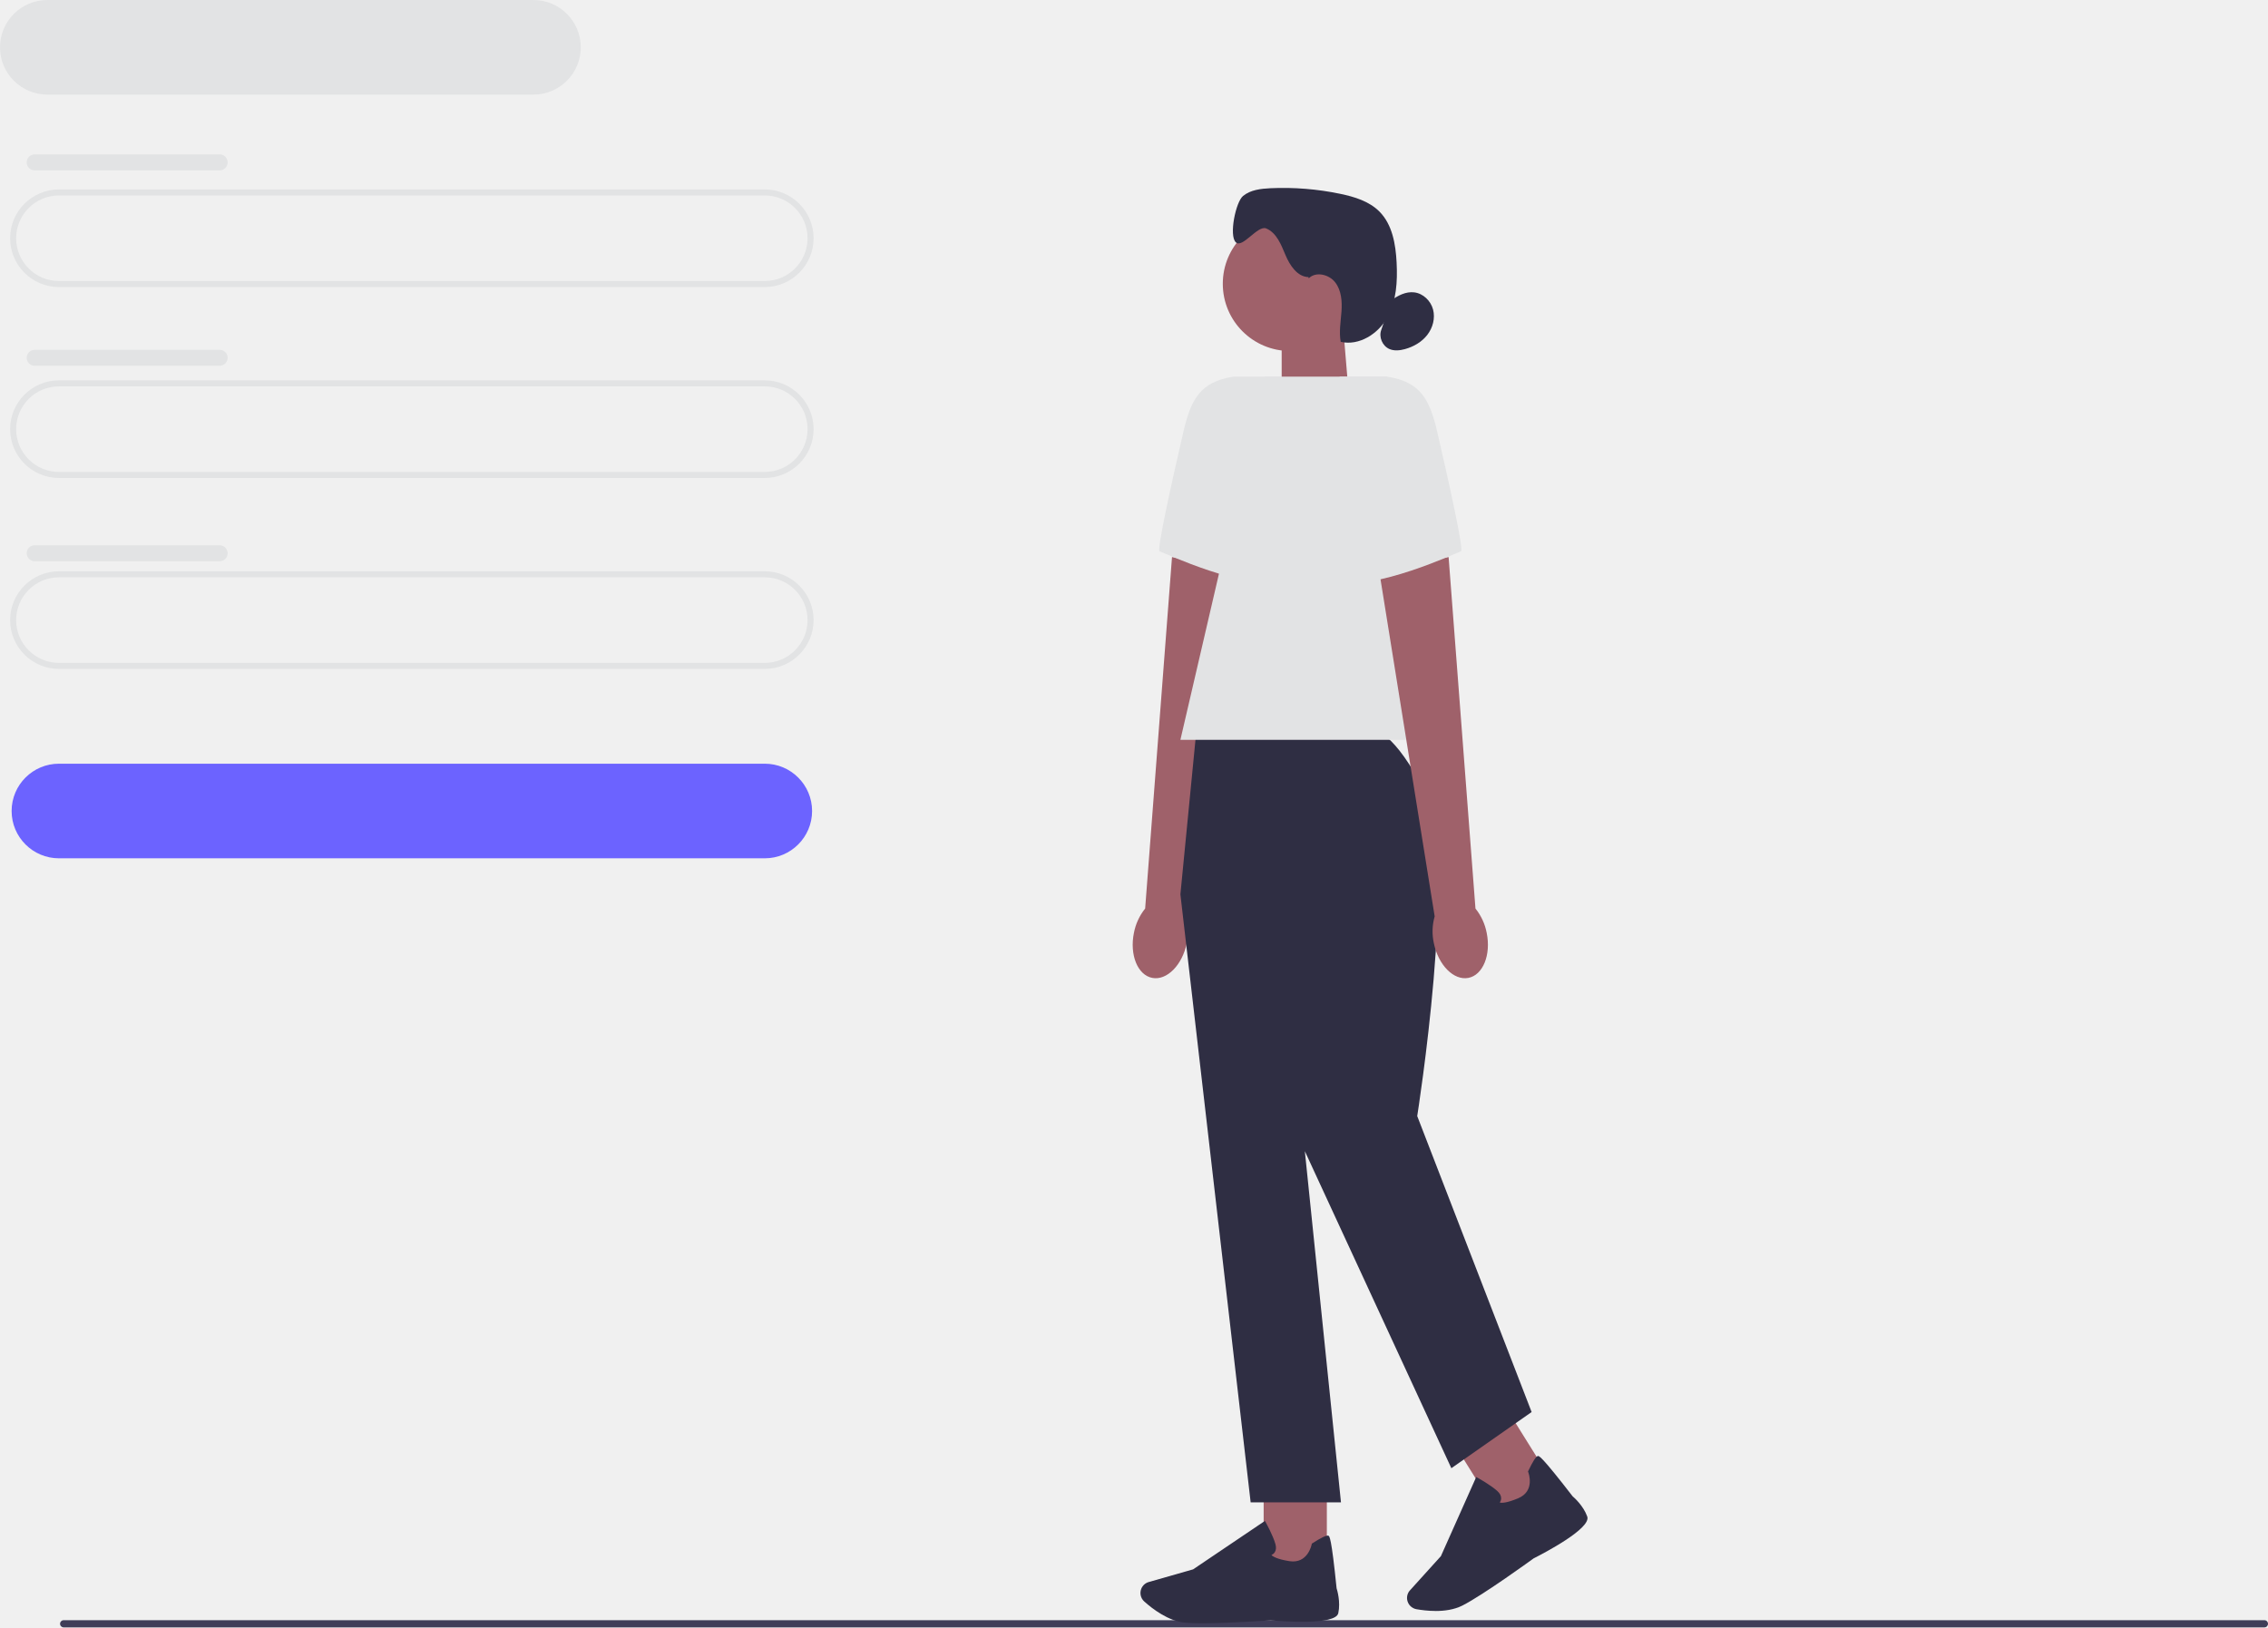
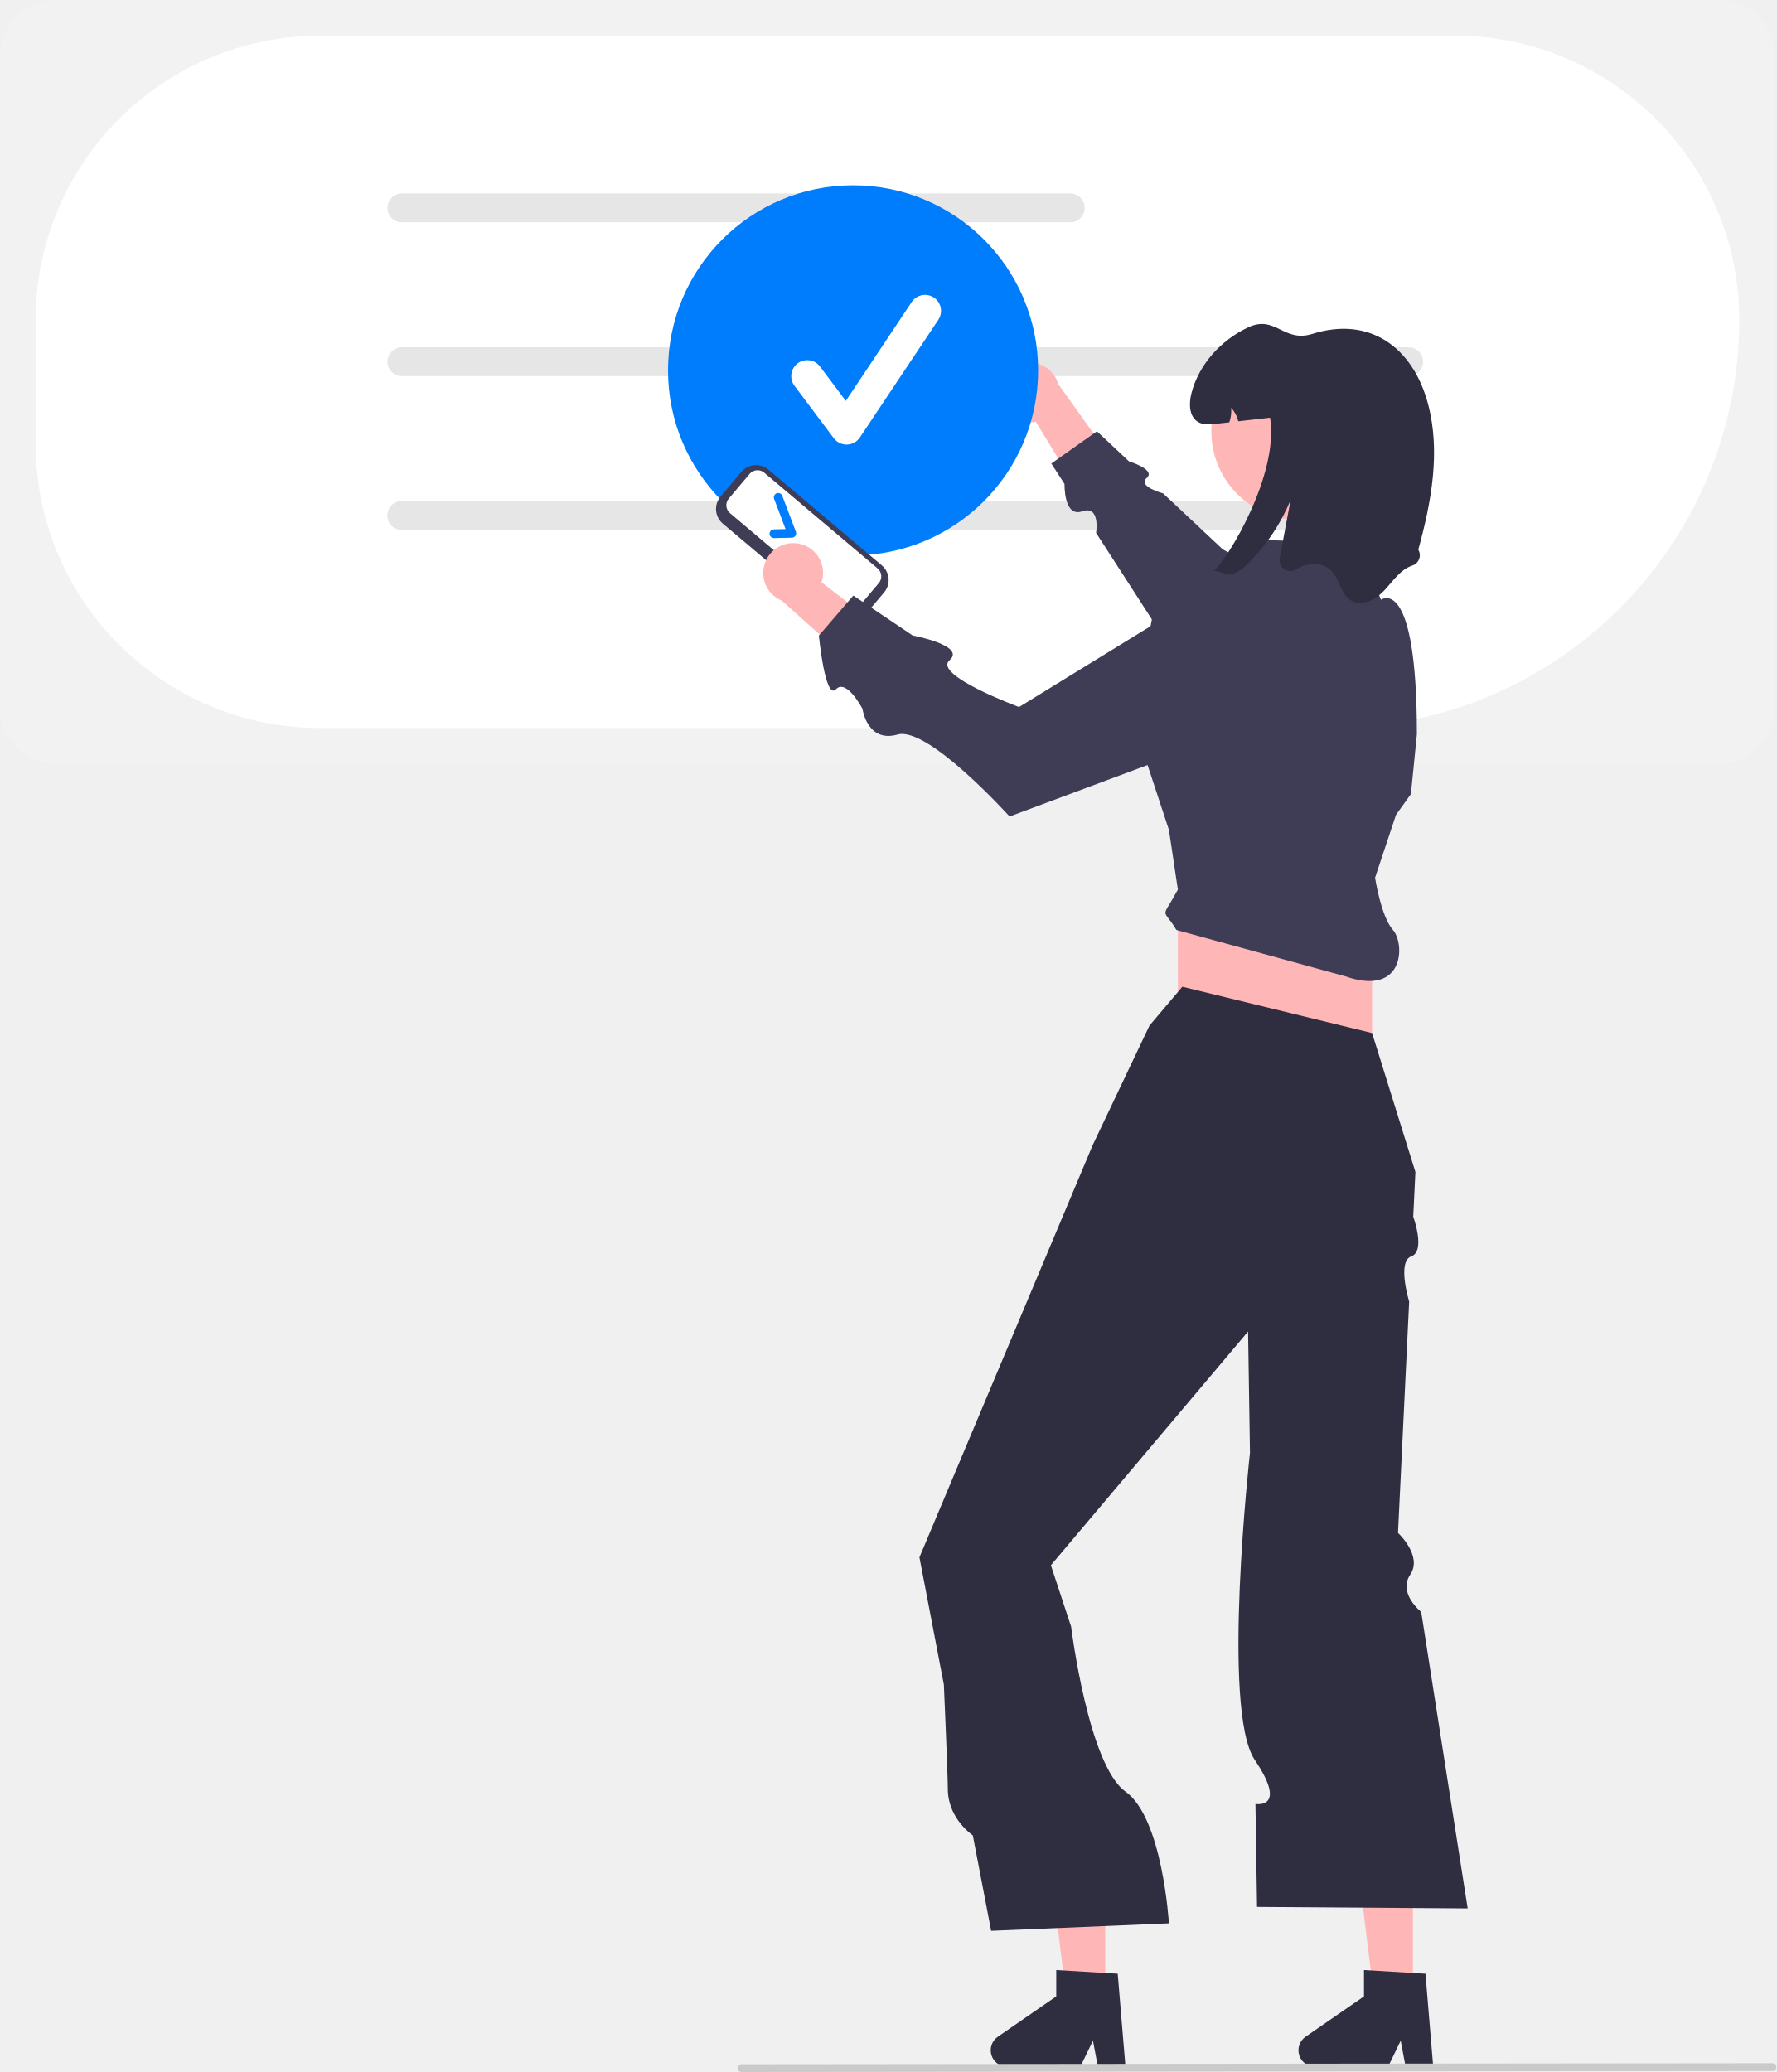
- <svg xmlns="http://www.w3.org/2000/svg" width="751.57" height="539.42" viewBox="0 0 751.57 539.42">
-   <path d="m19.9,538.23c0,.66.53,1.19,1.19,1.19h729.29c.66,0,1.19-.53,1.19-1.19s-.53-1.19-1.19-1.19H21.09c-.66,0-1.19.53-1.19,1.19Z" fill="#3f3d58" />
-   <path d="m253.43,95.15H19.53c-8.92,0-16.18-7.26-16.18-16.18s7.26-16.18,16.18-16.18h233.9c8.92,0,16.18,7.26,16.18,16.18s-7.26,16.18-16.18,16.18ZM19.53,64.79c-7.82,0-14.18,6.36-14.18,14.18s6.36,14.18,14.18,14.18h233.9c7.82,0,14.18-6.36,14.18-14.18s-6.36-14.18-14.18-14.18H19.53Z" fill="#e2e3e4" />
-   <path d="m253.43,284.5H19.53c-8.65,0-15.68-7.03-15.68-15.68s7.03-15.68,15.68-15.68h233.9c8.65,0,15.68,7.03,15.68,15.68s-7.03,15.68-15.68,15.68Z" fill="#6c63ff" />
-   <path d="m176.78,31.36H15.68C7.03,31.36,0,24.33,0,15.68S7.03,0,15.68,0h161.1c8.65,0,15.68,7.03,15.68,15.68s-7.03,15.68-15.68,15.68Z" fill="#e2e3e4" />
-   <path d="m253.43,158.43H19.53c-8.92,0-16.18-7.26-16.18-16.18s7.26-16.18,16.18-16.18h233.9c8.92,0,16.18,7.26,16.18,16.18s-7.26,16.18-16.18,16.18Zm-233.9-30.36c-7.82,0-14.18,6.36-14.18,14.18s6.36,14.18,14.18,14.18h233.9c7.82,0,14.18-6.36,14.18-14.18s-6.36-14.18-14.18-14.18H19.53Z" fill="#e2e3e4" />
-   <path d="m253.43,221.72H19.53c-8.92,0-16.18-7.26-16.18-16.18s7.26-16.18,16.18-16.18h233.9c8.92,0,16.18,7.26,16.18,16.18s-7.26,16.18-16.18,16.18Zm-233.9-30.36c-7.82,0-14.18,6.36-14.18,14.18s6.36,14.18,14.18,14.18h233.9c7.82,0,14.18-6.36,14.18-14.18s-6.36-14.18-14.18-14.18H19.53Z" fill="#e2e3e4" />
-   <path d="m11.49,51.17h61.3c1.46,0,2.65,1.18,2.65,2.65h0c0,1.46-1.19,2.65-2.65,2.65H11.49c-1.46,0-2.65-1.18-2.65-2.65h0c0-1.46,1.19-2.65,2.65-2.65Z" fill="#e2e3e4" />
-   <path d="m11.49,115.95h61.3c1.46,0,2.65,1.18,2.65,2.64h0c0,1.46-1.19,2.65-2.65,2.65H11.49c-1.46,0-2.65-1.18-2.65-2.64h0c0-1.46,1.19-2.65,2.65-2.65Z" fill="#e2e3e4" />
-   <path d="m11.49,180.74h61.3c1.46,0,2.65,1.18,2.65,2.65h0c0,1.46-1.19,2.64-2.65,2.64H11.49c-1.46,0-2.65-1.18-2.65-2.65h0c0-1.46,1.19-2.64,2.65-2.64Z" fill="#e2e3e4" />
-   <g>
-     <polygon points="447.08 132.26 424.72 139.62 424.72 107.43 445.01 107.43 447.08 132.26" fill="#9f616a" />
-     <circle cx="427.49" cy="94.06" r="22.28" fill="#9f616a" />
-     <path d="m433.61,91.85c-3.73-.11-6.18-3.88-7.63-7.32s-2.94-7.39-6.4-8.81c-2.83-1.16-7.82,6.69-10.05,4.6-2.33-2.18-.06-13.37,2.41-15.38,2.47-2.01,5.85-2.4,9.03-2.55,7.76-.36,15.57.27,23.18,1.86,4.71.98,9.55,2.46,12.95,5.86,4.3,4.32,5.4,10.83,5.71,16.92.32,6.23-.04,12.75-3.07,18.2s-9.37,9.47-15.45,8.08c-.61-3.3.01-6.69.25-10.05.23-3.35-.01-6.97-2.06-9.64-2.04-2.67-6.42-3.73-8.8-1.36" fill="#2f2e43" />
-     <path d="m461.02,99.57c2.23-1.63,4.9-3,7.64-2.66,2.96.36,5.47,2.8,6.23,5.69s-.09,6.07-1.93,8.43c-1.83,2.36-4.56,3.92-7.44,4.7-1.67.45-3.5.64-5.09-.04-2.34-1.01-3.61-4-2.69-6.38" fill="#2f2e43" />
-     <g>
-       <path id="uuid-00bc58e7-734f-4d7c-a085-03c0cd267642-173" d="m375.76,309.2c-1.49,7.32,1.24,14.01,6.08,14.94s9.97-4.26,11.45-11.58c.63-2.92.53-5.94-.29-8.82l18.43-114.75-23.05-4.34-8.9,116.5c-1.89,2.36-3.16,5.12-3.72,8.06h0Z" fill="#9f616a" />
-       <path d="m424.48,124.85h-15.73c-11.12,1.69-14.14,7.62-16.67,18.58-3.86,16.72-8.79,38.98-7.81,39.31,1.57.52,28.35,13.12,42,10.24l-1.79-68.13h0Z" fill="#e2e3e4" />
-     </g>
-     <rect x="418.75" y="490.36" width="20.94" height="29.71" fill="#9f616a" />
-     <path d="m398.36,538.05c-2.2,0-4.16-.05-5.64-.19-5.56-.51-10.87-4.62-13.54-7.02-1.2-1.08-1.58-2.8-.96-4.28h0c.45-1.06,1.34-1.86,2.45-2.17l14.7-4.2,23.8-16.06.27.48c.1.18,2.44,4.39,3.22,7.23.3,1.08.22,1.98-.23,2.68-.31.48-.75.76-1.1.92.43.45,1.78,1.37,5.94,2.03,6.07.96,7.35-5.33,7.4-5.59l.04-.21.18-.12c2.89-1.86,4.67-2.71,5.28-2.53.38.11,1.02.31,2.75,17.44.17.54,1.38,4.48.56,8.25-.89,4.1-18.81,2.69-22.4,2.37-.1.01-13.52.97-22.71.97h0Z" fill="#2f2e43" />
-     <rect x="487.82" y="470.31" width="20.94" height="29.71" transform="translate(-181.25 337.18) rotate(-31.95)" fill="#9f616a" />
-     <path d="m475.72,533.98c-2.46,0-4.72-.3-6.33-.58-1.58-.28-2.82-1.54-3.08-3.12h0c-.18-1.14.15-2.29.93-3.14l10.25-11.34,11.7-26.22.48.26c.18.1,4.39,2.43,6.56,4.43.83.76,1.24,1.57,1.22,2.4-.01.58-.23,1.04-.45,1.37.6.16,2.23.22,6.11-1.42,5.66-2.39,3.42-8.41,3.32-8.66l-.08-.2.09-.19c1.47-3.11,2.52-4.77,3.14-4.94.39-.11,1.03-.28,11.56,13.35.43.36,3.54,3.07,4.84,6.7,1.41,3.95-14.54,12.24-17.75,13.86-.1.08-16.79,12.21-23.65,15.66-2.72,1.37-5.94,1.79-8.87,1.79h0Z" fill="#2f2e43" />
-     <path d="m455.11,241.91h-58.63l-5.32,54.54,23.28,201.52h29.93l-11.97-116.39,48.55,105.08,26.6-18.62-37.91-98.1s13.54-85.46,2.9-106.75c-10.64-21.28-17.43-21.28-17.43-21.28h0Z" fill="#2f2e43" />
-     <polygon points="484.28 245.23 391.16 245.23 419.1 124.85 459.67 124.85 484.28 245.23" fill="#e2e3e4" />
-     <path id="uuid-ece83039-1aa0-468e-a846-e0cb6ecd6032-174" d="m492.66,309.2c1.49,7.32-1.24,14.01-6.08,14.94s-9.97-4.26-11.45-11.58c-.63-2.92-.53-5.94.29-8.82l-18.43-114.75,23.05-4.34,8.9,116.5c1.89,2.36,3.16,5.12,3.72,8.06h0Z" fill="#9f616a" />
-     <path d="m443.94,124.85h15.73c11.12,1.69,14.14,7.62,16.67,18.58,3.86,16.72,8.79,38.98,7.81,39.31-1.57.52-28.35,13.12-42,10.24l1.79-68.13h0Z" fill="#e2e3e4" />
-   </g>
+ <svg xmlns="http://www.w3.org/2000/svg" data-name="Layer 1" width="543.219" height="633.601" viewBox="0 0 543.219 633.601">
+   <path d="M854.052,366.728H345.482a17.112,17.112,0,0,1-17.092-17.092V150.291a17.112,17.112,0,0,1,17.092-17.092H854.052a17.112,17.112,0,0,1,17.092,17.092V349.636A17.112,17.112,0,0,1,854.052,366.728Z" transform="translate(-328.3903 -133.1994)" fill="#f2f2f2" />
+   <path d="M735.442,355.827H426.21a87.014,87.014,0,0,1-86.916-86.916V231.026a87.015,87.015,0,0,1,86.916-86.917h347.118a87.015,87.015,0,0,1,86.916,86.917A124.943,124.943,0,0,1,735.442,355.827Z" transform="translate(-328.3903 -133.1994)" fill="#fff" />
+   <path d="M655.673,201.175H451.267a4.408,4.408,0,1,1,0-8.816H655.673a4.408,4.408,0,0,1,0,8.816Z" transform="translate(-328.3903 -133.1994)" fill="#e6e6e6" />
+   <path d="M759.147,248.206H451.267a4.408,4.408,0,1,1,0-8.816H759.147a4.408,4.408,0,0,1,0,8.816Z" transform="translate(-328.3903 -133.1994)" fill="#e6e6e6" />
+   <path d="M759.147,295.237H451.267a4.408,4.408,0,1,1,0-8.816H759.147a4.408,4.408,0,0,1,0,8.816Z" transform="translate(-328.3903 -133.1994)" fill="#e6e6e6" />
+   <path d="M759.147,295.237H451.267a4.408,4.408,0,1,1,0-8.816H759.147a4.408,4.408,0,0,1,0,8.816Z" transform="translate(-328.3903 -133.1994)" fill="#e6e6e6" />
+   <path d="M634.103,253.604a9.088,9.088,0,0,0,11.007,8.547l16.811,27.578,7.155-15.182L652.015,250.686a9.138,9.138,0,0,0-17.912,2.918Z" transform="translate(-328.3903 -133.1994)" fill="#ffb6b6" />
+   <path d="M760.255,332.64,702.323,301.216,684.05,284.072s-7.944-2.127-5.02-4.71-5.408-5.074-5.408-5.074l-9.809-9.203L649.873,274.948l4.034,6.253s-.278,10.352,5.393,8.361,4.254,6.594,4.254,6.594l33.85,52.471Z" transform="translate(-328.3903 -133.1994)" fill="#3f3d56" />
+   <circle cx="260.855" cy="113.249" r="56.586" fill="#007dfc" />
+   <polygon points="432.044 611.601 420.278 611.601 414.679 566.219 432.044 566.219 432.044 611.601" fill="#ffb6b6" />
+   <path d="M766.644,765.186h-8.438l-1.506-7.966-3.857,7.966H730.465a5.031,5.031,0,0,1-2.859-9.17l17.871-12.342V735.62l18.797,1.122Z" transform="translate(-328.3903 -133.1994)" fill="#2f2e41" />
+   <polygon points="337.942 611.601 326.176 611.601 320.577 566.219 337.942 566.219 337.942 611.601" fill="#ffb6b6" />
+   <path d="M672.542,765.186h-8.438l-1.506-7.966L658.741,765.186H636.363a5.031,5.031,0,0,1-2.859-9.17l17.871-12.342V735.62l18.797,1.122Z" transform="translate(-328.3903 -133.1994)" fill="#2f2e41" />
+   <rect x="360.175" y="268.381" width="59.385" height="67.607" fill="#ffb6b6" />
+   <path d="M689.936,434.927l-10.05,11.877L662.527,483.349,618.788,587.418l-9.25,22.009,7.47,38.907s1.209,27.411,1.209,31.898c0,9.136,7.641,14.198,7.641,14.198l5.606,29.198,54.36-2.284s-1.897-32.185-13.282-40.303-16.619-50.429-16.619-50.429l-6.186-18.772,60.298-71.478.389,24.985.188,12.093s-8.83,78.656,1.463,93.921.21,13.469.21,13.469l.49,31.488,64.41.457L762.976,626.121s-7.215-5.697-3.355-11.424-3.742-12.741-3.742-12.741l3.41-70.772s-3.775-12.224.665-13.813.583-12.101.583-12.101l.66-13.698-13.247-42.483Z" transform="translate(-328.3903 -133.1994)" fill="#2f2e41" />
+   <path d="M748.864,401.581l6.395-19.186,4.568-6.395,1.827-18.272c0-49.335-11.004-41.12-11.004-41.12l-6.354-17.351-29.236-.914L696.331,316.158l-15.531,5.482-6.082,31.602,11.107,33.721,2.741,18.272c-5.228,9.652-4.786,5.087-.457,12.334l51.619,14.161c18.272,6.395,18.272-10.05,14.608-14.161C750.672,413.458,748.864,401.581,748.864,401.581Z" transform="translate(-328.3903 -133.1994)" fill="#3f3d56" />
+   <circle cx="397.511" cy="131.907" r="27.102" fill="#ffb6b6" />
+   <path d="M699.506,307.834" transform="translate(-328.3903 -133.1994)" fill="#2f2e41" />
+   <path d="M762.084,301.284a3.329,3.329,0,0,1-1.855,4.87c-3.636,1.206-5.875,4.723-8.487,7.537-2.604,2.805-6.797,5.135-10.123,3.225-3.316-1.9-3.545-6.752-6.322-9.383-2.704-2.558-7.199-2.248-10.379-.302l-.095.058a3.351,3.351,0,0,1-5.127-3.41q1.671-8.887,3.34-17.772a59.761,59.761,0,0,1-12.507,18.912,13.757,13.757,0,0,1-5.427,3.819c-1.9.603-3.746-1.361-5.591-1.005,4.586-4.011,20.008-29.72,17.249-46.905q-4.865.548-9.73,1.096A8.943,8.943,0,0,0,704.855,257.924a10.51,10.51,0,0,1-.557,4.413c-1.352.155-2.713.302-4.066.457-1.882.21-3.929.393-5.546-.594-2.695-1.644-2.777-5.536-2.01-8.606,2.248-8.926,9.063-16.39,17.404-20.3,8.341-3.901,10.808,4.787,19.597,2.01,17.359-5.482,30.661,3.892,35.348,21.287C768.963,271.181,766.104,286.666,762.084,301.284Z" transform="translate(-328.3903 -133.1994)" fill="#2f2e41" />
+   <path d="M837.116,765.776H803.929l-.143-.259c-.424-.77-.834-1.585-1.217-2.423-3.418-7.318-4.863-15.688-6.138-23.073l-.96-5.566a3.437,3.437,0,0,1,5.41-3.362q7.565,5.505,15.136,10.999c1.911,1.391,4.094,3,6.184,4.739.202-.979.413-1.962.624-2.931a3.439,3.439,0,0,1,6.281-1.086l3.883,6.238c2.832,4.556,5.332,9.045,4.822,13.887a.756.756,0,0,1-.013.176,10.947,10.947,0,0,1-.563,2.331Z" transform="translate(-328.3903 -133.1994)" fill="#f0f0f0" />
+   <path d="M870.425,766.493l-315.358.307a1.191,1.191,0,0,1,0-2.381l315.358-.307a1.191,1.191,0,0,1,0,2.381Z" transform="translate(-328.3903 -133.1994)" fill="#cacaca" />
+   <path d="M584.101,322.609l-34.688-29.294a5.865,5.865,0,0,1-.696-8.257l6.384-7.56a5.865,5.865,0,0,1,8.257-.696l34.688,29.294a5.865,5.865,0,0,1,.696,8.257l-6.384,7.56A5.865,5.865,0,0,1,584.101,322.609Z" transform="translate(-328.3903 -133.1994)" fill="#3f3d56" />
+   <path d="M551.234,285.668a3.161,3.161,0,0,0,.375,4.449l34.688,29.294a3.161,3.161,0,0,0,4.449-.375l6.384-7.56a3.161,3.161,0,0,0-.375-4.449l-34.688-29.294a3.161,3.161,0,0,0-4.449.375Z" transform="translate(-328.3903 -133.1994)" fill="#fff" />
+   <path d="M571.598,297.056a1.333,1.333,0,0,1-1.054.558l-5.45.125a1.334,1.334,0,1,1-.061-2.667l3.566-.082-3.511-9.265a1.334,1.334,0,0,1,2.494-.945l4.18,11.028a1.334,1.334,0,0,1-.141,1.218Z" transform="translate(-328.3903 -133.1994)" fill="#007dfc" />
+   <path d="M572.297,299.384a9.088,9.088,0,0,1,7.3,11.871l25.586,19.709-15.87,5.461-21.864-19.554a9.138,9.138,0,0,1,4.848-17.489Z" transform="translate(-328.3903 -133.1994)" fill="#ffb6b6" />
+   <path d="M705.505,309.129l-65.509,40.278s-26.413-9.773-21.251-14.297-11.271-7.583-11.271-7.583l-18.153-12.213-10.534,12.242s1.919,19.885,5.185,16.442,8.147,5.963,8.147,5.963,1.443,10.502,10.739,7.859S637.101,382.882,637.101,382.882l80.622-30.069Z" transform="translate(-328.3903 -133.1994)" fill="#3f3d56" />
+   <path d="M587.255,269.147a4.891,4.891,0,0,1-3.913-1.957l-11.998-15.997a4.892,4.892,0,1,1,7.827-5.87l7.849,10.465,20.16-30.24a4.892,4.892,0,0,1,8.141,5.427l-23.996,35.994a4.894,4.894,0,0,1-3.935,2.177C587.346,269.146,587.301,269.147,587.255,269.147Z" transform="translate(-328.3903 -133.1994)" fill="#fff" />
</svg>
